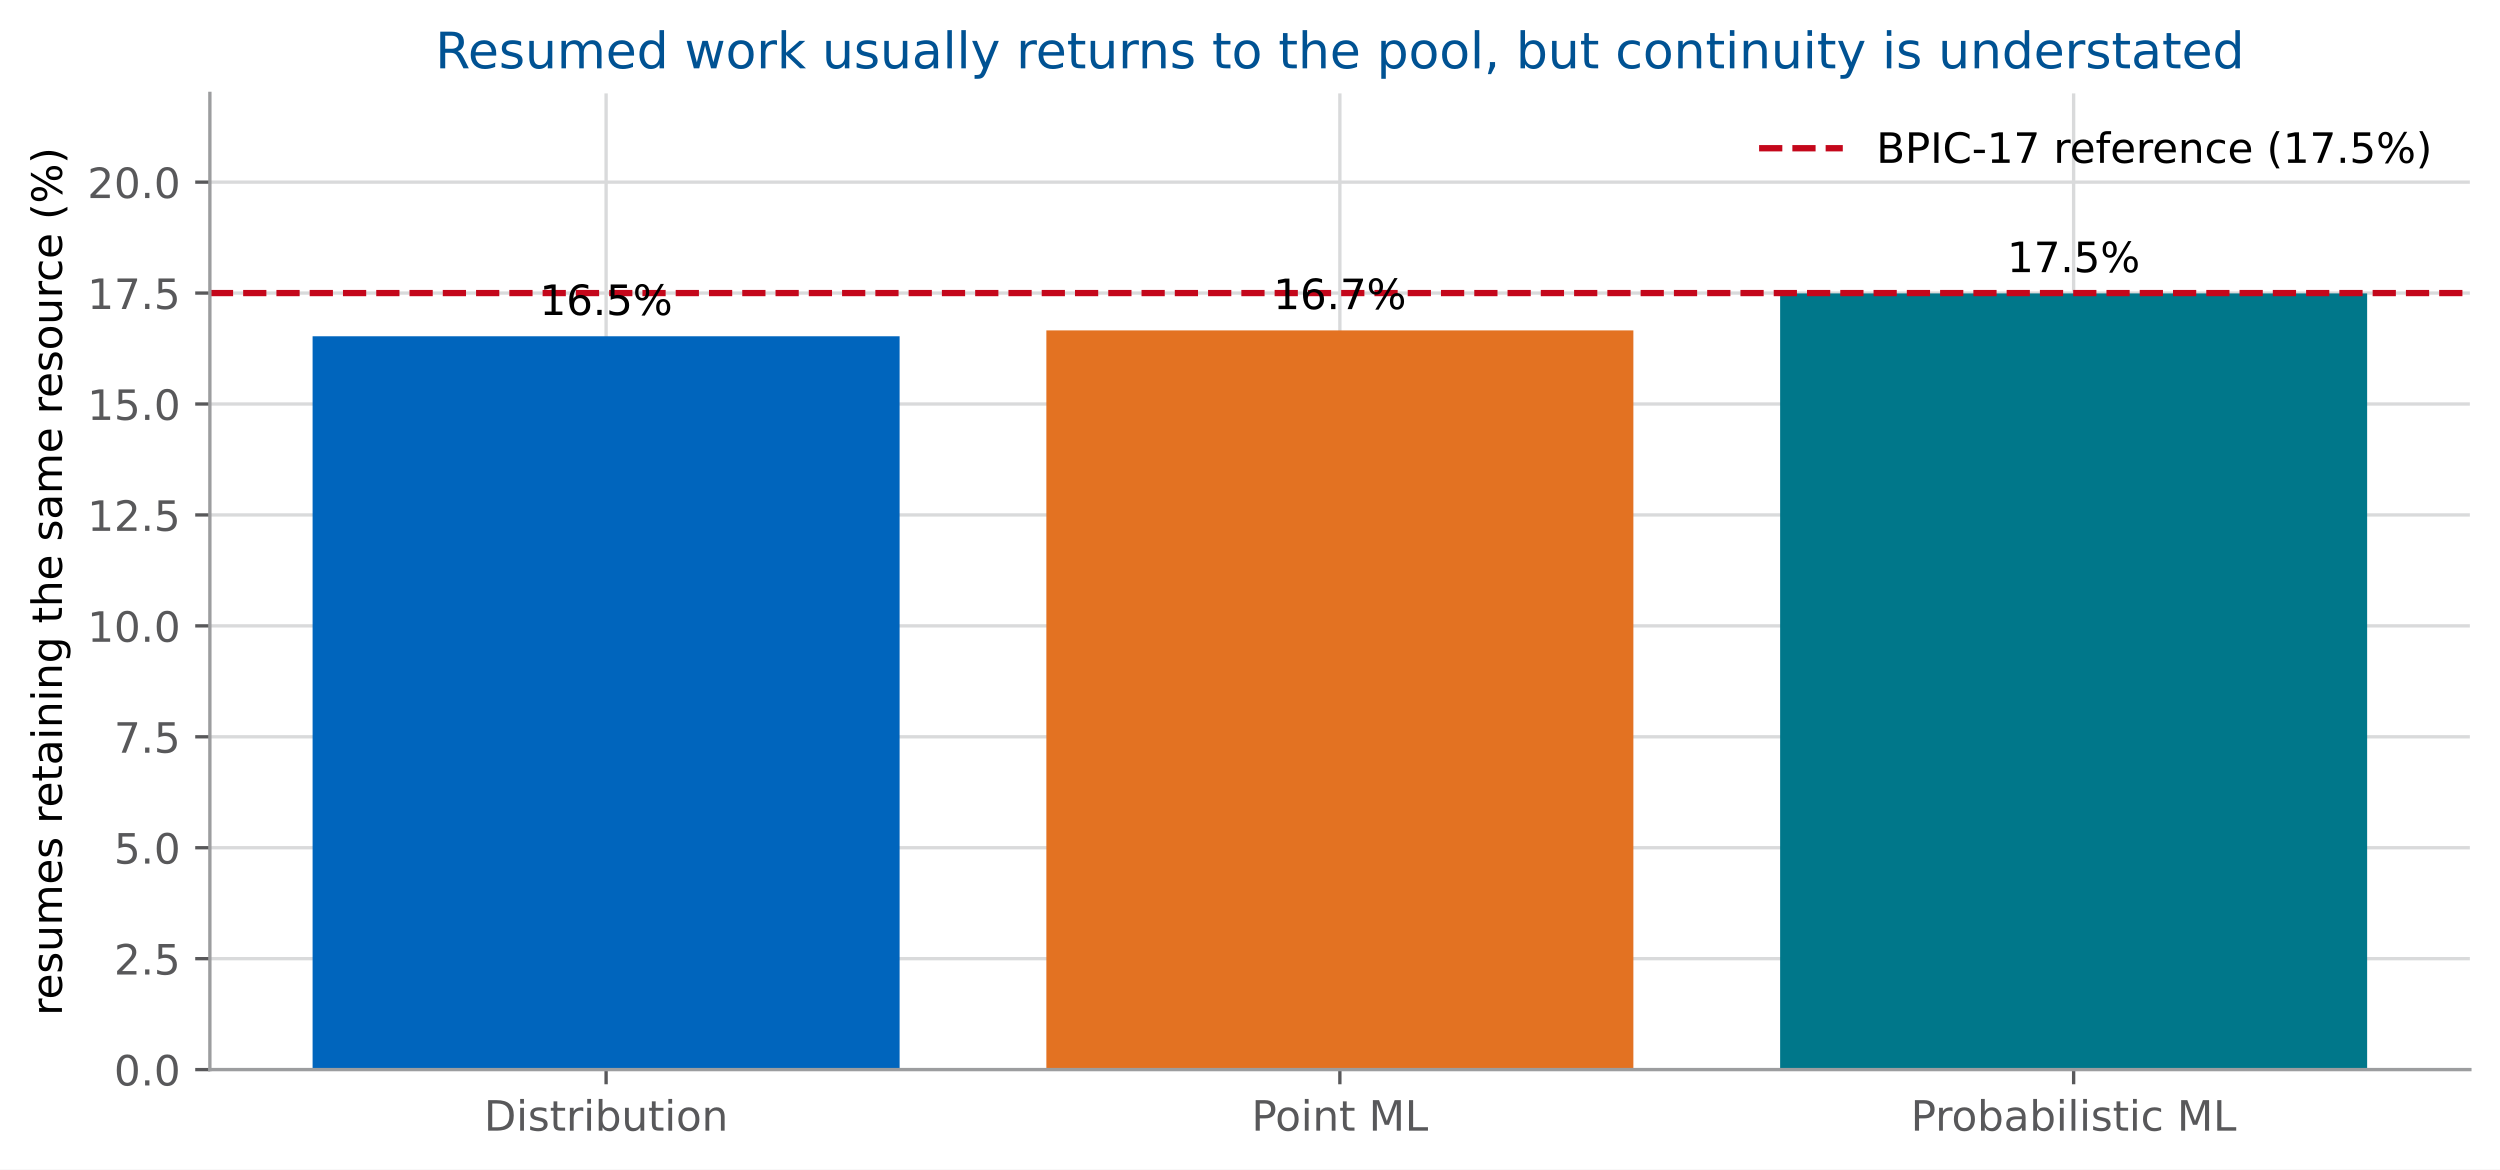
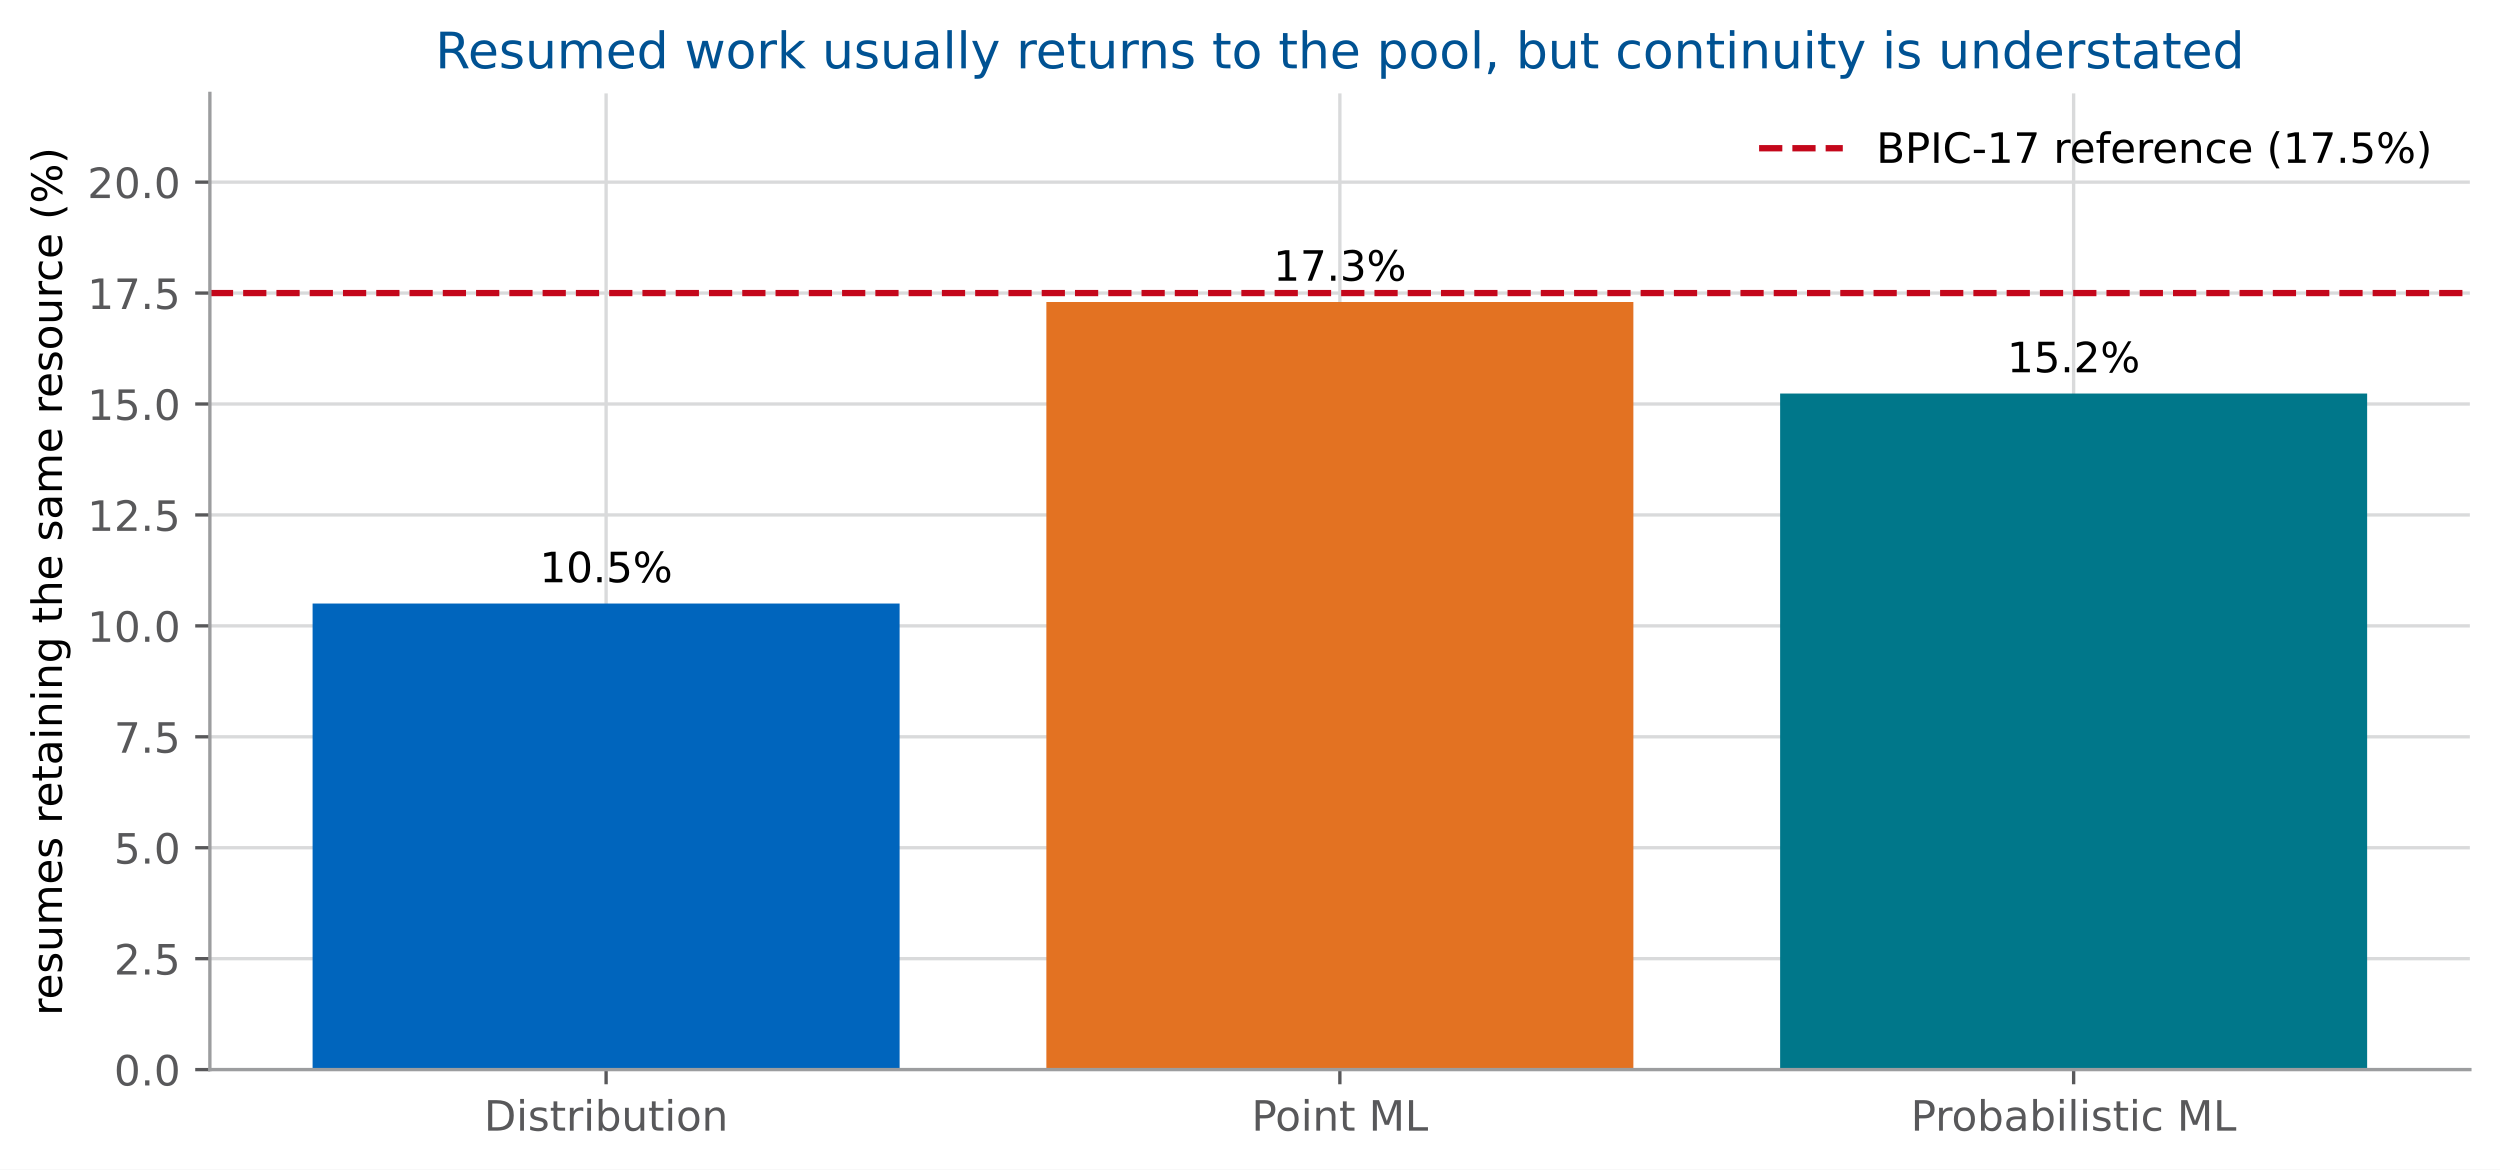
<svg xmlns="http://www.w3.org/2000/svg" xmlns:xlink="http://www.w3.org/1999/xlink" width="597.324pt" height="279.436pt" viewBox="0 0 597.324 279.436" version="1.1">
  <defs>
    <style type="text/css">*{stroke-linejoin: round; stroke-linecap: butt}</style>
  </defs>
  <g id="figure_1">
    <g id="patch_1">
      <path d="M 0 279.436  L 597.324 279.436  L 597.324 0  L 0 0  z " style="fill: #ffffff" />
    </g>
    <g id="axes_1">
      <g id="patch_2">
        <path d="M 50.144 255.558  L 590.124 255.558  L 590.124 22.318  L 50.144 22.318  z " style="fill: #ffffff" />
      </g>
      <g id="matplotlib.axis_1">
        <g id="xtick_1">
          <g id="line2d_1">
-             <path d="M 144.816 255.558  L 144.816 22.318  " clip-path="url(#pc9759fee38)" style="fill: none; stroke: #d9dadb; stroke-width: 0.8; stroke-linecap: square" />
+             <path d="M 144.816 255.558  L 144.816 22.318  " clip-path="url(#p25baaa1574)" style="fill: none; stroke: #d9dadb; stroke-width: 0.8; stroke-linecap: square" />
          </g>
          <g id="line2d_2">
            <defs>
-               <path id="m89aad08cc5" d="M 0 0  L 0 3.5  " style="stroke: #58585a; stroke-width: 0.8" />
+               <path id="m69f665380f" d="M 0 0  L 0 3.5  " style="stroke: #58585a; stroke-width: 0.8" />
            </defs>
            <g>
-               <use xlink:href="#m89aad08cc5" x="144.816" y="255.558" style="fill: #58585a; stroke: #58585a; stroke-width: 0.8" />
+               <use xlink:href="#m69f665380f" x="144.816" y="255.558" style="fill: #58585a; stroke: #58585a; stroke-width: 0.8" />
            </g>
          </g>
          <g id="text_1">
            <text style="font-size: 10px; font-family: 'DejaVu Sans', 'Bitstream Vera Sans', 'Computer Modern Sans Serif', 'Lucida Grande', 'Verdana', 'Geneva', 'Lucid', 'Arial', 'Helvetica', 'Avant Garde', sans-serif; text-anchor: middle; fill: #58585a" x="144.816" y="270.157" transform="rotate(-0 144.8156 270.1566)">Distribution</text>
          </g>
        </g>
        <g id="xtick_2">
          <g id="line2d_3">
-             <path d="M 320.134 255.558  L 320.134 22.318  " clip-path="url(#pc9759fee38)" style="fill: none; stroke: #d9dadb; stroke-width: 0.8; stroke-linecap: square" />
+             <path d="M 320.134 255.558  L 320.134 22.318  " clip-path="url(#p25baaa1574)" style="fill: none; stroke: #d9dadb; stroke-width: 0.8; stroke-linecap: square" />
          </g>
          <g id="line2d_4">
            <g>
-               <use xlink:href="#m89aad08cc5" x="320.134" y="255.558" style="fill: #58585a; stroke: #58585a; stroke-width: 0.8" />
+               <use xlink:href="#m69f665380f" x="320.134" y="255.558" style="fill: #58585a; stroke: #58585a; stroke-width: 0.8" />
            </g>
          </g>
          <g id="text_2">
            <text style="font-size: 10px; font-family: 'DejaVu Sans', 'Bitstream Vera Sans', 'Computer Modern Sans Serif', 'Lucida Grande', 'Verdana', 'Geneva', 'Lucid', 'Arial', 'Helvetica', 'Avant Garde', sans-serif; text-anchor: middle; fill: #58585a" x="320.134" y="270.157" transform="rotate(-0 320.1338 270.1566)">Point ML</text>
          </g>
        </g>
        <g id="xtick_3">
          <g id="line2d_5">
-             <path d="M 495.452 255.558  L 495.452 22.318  " clip-path="url(#pc9759fee38)" style="fill: none; stroke: #d9dadb; stroke-width: 0.8; stroke-linecap: square" />
+             <path d="M 495.452 255.558  L 495.452 22.318  " clip-path="url(#p25baaa1574)" style="fill: none; stroke: #d9dadb; stroke-width: 0.8; stroke-linecap: square" />
          </g>
          <g id="line2d_6">
            <g>
-               <use xlink:href="#m89aad08cc5" x="495.452" y="255.558" style="fill: #58585a; stroke: #58585a; stroke-width: 0.8" />
+               <use xlink:href="#m69f665380f" x="495.452" y="255.558" style="fill: #58585a; stroke: #58585a; stroke-width: 0.8" />
            </g>
          </g>
          <g id="text_3">
            <text style="font-size: 10px; font-family: 'DejaVu Sans', 'Bitstream Vera Sans', 'Computer Modern Sans Serif', 'Lucida Grande', 'Verdana', 'Geneva', 'Lucid', 'Arial', 'Helvetica', 'Avant Garde', sans-serif; text-anchor: middle; fill: #58585a" x="495.452" y="270.157" transform="rotate(-0 495.4519 270.1566)">Probabilistic ML</text>
          </g>
        </g>
      </g>
      <g id="matplotlib.axis_2">
        <g id="ytick_1">
          <g id="line2d_7">
-             <path d="M 50.144 255.558  L 590.124 255.558  " clip-path="url(#pc9759fee38)" style="fill: none; stroke: #d9dadb; stroke-width: 0.8; stroke-linecap: square" />
+             <path d="M 50.144 255.558  L 590.124 255.558  " clip-path="url(#p25baaa1574)" style="fill: none; stroke: #d9dadb; stroke-width: 0.8; stroke-linecap: square" />
          </g>
          <g id="line2d_8">
            <defs>
-               <path id="mba1f38e795" d="M 0 0  L -3.5 0  " style="stroke: #58585a; stroke-width: 0.8" />
+               <path id="m865afd6e07" d="M 0 0  L -3.5 0  " style="stroke: #58585a; stroke-width: 0.8" />
            </defs>
            <g>
-               <use xlink:href="#mba1f38e795" x="50.144" y="255.558" style="fill: #58585a; stroke: #58585a; stroke-width: 0.8" />
+               <use xlink:href="#m865afd6e07" x="50.144" y="255.558" style="fill: #58585a; stroke: #58585a; stroke-width: 0.8" />
            </g>
          </g>
          <g id="text_4">
            <text style="font-size: 10px; font-family: 'DejaVu Sans', 'Bitstream Vera Sans', 'Computer Modern Sans Serif', 'Lucida Grande', 'Verdana', 'Geneva', 'Lucid', 'Arial', 'Helvetica', 'Avant Garde', sans-serif; text-anchor: end; fill: #58585a" x="43.144" y="259.357" transform="rotate(-0 43.14375 259.3573)">0.0</text>
          </g>
        </g>
        <g id="ytick_2">
          <g id="line2d_9">
-             <path d="M 50.144 229.054  L 590.124 229.054  " clip-path="url(#pc9759fee38)" style="fill: none; stroke: #d9dadb; stroke-width: 0.8; stroke-linecap: square" />
+             <path d="M 50.144 229.054  L 590.124 229.054  " clip-path="url(#p25baaa1574)" style="fill: none; stroke: #d9dadb; stroke-width: 0.8; stroke-linecap: square" />
          </g>
          <g id="line2d_10">
            <g>
-               <use xlink:href="#mba1f38e795" x="50.144" y="229.054" style="fill: #58585a; stroke: #58585a; stroke-width: 0.8" />
+               <use xlink:href="#m865afd6e07" x="50.144" y="229.054" style="fill: #58585a; stroke: #58585a; stroke-width: 0.8" />
            </g>
          </g>
          <g id="text_5">
            <text style="font-size: 10px; font-family: 'DejaVu Sans', 'Bitstream Vera Sans', 'Computer Modern Sans Serif', 'Lucida Grande', 'Verdana', 'Geneva', 'Lucid', 'Arial', 'Helvetica', 'Avant Garde', sans-serif; text-anchor: end; fill: #58585a" x="43.144" y="232.853" transform="rotate(-0 43.14375 232.8528)">2.5</text>
          </g>
        </g>
        <g id="ytick_3">
          <g id="line2d_11">
-             <path d="M 50.144 202.549  L 590.124 202.549  " clip-path="url(#pc9759fee38)" style="fill: none; stroke: #d9dadb; stroke-width: 0.8; stroke-linecap: square" />
+             <path d="M 50.144 202.549  L 590.124 202.549  " clip-path="url(#p25baaa1574)" style="fill: none; stroke: #d9dadb; stroke-width: 0.8; stroke-linecap: square" />
          </g>
          <g id="line2d_12">
            <g>
-               <use xlink:href="#mba1f38e795" x="50.144" y="202.549" style="fill: #58585a; stroke: #58585a; stroke-width: 0.8" />
+               <use xlink:href="#m865afd6e07" x="50.144" y="202.549" style="fill: #58585a; stroke: #58585a; stroke-width: 0.8" />
            </g>
          </g>
          <g id="text_6">
            <text style="font-size: 10px; font-family: 'DejaVu Sans', 'Bitstream Vera Sans', 'Computer Modern Sans Serif', 'Lucida Grande', 'Verdana', 'Geneva', 'Lucid', 'Arial', 'Helvetica', 'Avant Garde', sans-serif; text-anchor: end; fill: #58585a" x="43.144" y="206.348" transform="rotate(-0 43.14375 206.3483)">5.0</text>
          </g>
        </g>
        <g id="ytick_4">
          <g id="line2d_13">
-             <path d="M 50.144 176.044  L 590.124 176.044  " clip-path="url(#pc9759fee38)" style="fill: none; stroke: #d9dadb; stroke-width: 0.8; stroke-linecap: square" />
+             <path d="M 50.144 176.044  L 590.124 176.044  " clip-path="url(#p25baaa1574)" style="fill: none; stroke: #d9dadb; stroke-width: 0.8; stroke-linecap: square" />
          </g>
          <g id="line2d_14">
            <g>
-               <use xlink:href="#mba1f38e795" x="50.144" y="176.044" style="fill: #58585a; stroke: #58585a; stroke-width: 0.8" />
+               <use xlink:href="#m865afd6e07" x="50.144" y="176.044" style="fill: #58585a; stroke: #58585a; stroke-width: 0.8" />
            </g>
          </g>
          <g id="text_7">
            <text style="font-size: 10px; font-family: 'DejaVu Sans', 'Bitstream Vera Sans', 'Computer Modern Sans Serif', 'Lucida Grande', 'Verdana', 'Geneva', 'Lucid', 'Arial', 'Helvetica', 'Avant Garde', sans-serif; text-anchor: end; fill: #58585a" x="43.144" y="179.844" transform="rotate(-0 43.14375 179.8437)">7.5</text>
          </g>
        </g>
        <g id="ytick_5">
          <g id="line2d_15">
-             <path d="M 50.144 149.54  L 590.124 149.54  " clip-path="url(#pc9759fee38)" style="fill: none; stroke: #d9dadb; stroke-width: 0.8; stroke-linecap: square" />
+             <path d="M 50.144 149.54  L 590.124 149.54  " clip-path="url(#p25baaa1574)" style="fill: none; stroke: #d9dadb; stroke-width: 0.8; stroke-linecap: square" />
          </g>
          <g id="line2d_16">
            <g>
-               <use xlink:href="#mba1f38e795" x="50.144" y="149.54" style="fill: #58585a; stroke: #58585a; stroke-width: 0.8" />
+               <use xlink:href="#m865afd6e07" x="50.144" y="149.54" style="fill: #58585a; stroke: #58585a; stroke-width: 0.8" />
            </g>
          </g>
          <g id="text_8">
            <text style="font-size: 10px; font-family: 'DejaVu Sans', 'Bitstream Vera Sans', 'Computer Modern Sans Serif', 'Lucida Grande', 'Verdana', 'Geneva', 'Lucid', 'Arial', 'Helvetica', 'Avant Garde', sans-serif; text-anchor: end; fill: #58585a" x="43.144" y="153.339" transform="rotate(-0 43.14375 153.3392)">10.0</text>
          </g>
        </g>
        <g id="ytick_6">
          <g id="line2d_17">
-             <path d="M 50.144 123.035  L 590.124 123.035  " clip-path="url(#pc9759fee38)" style="fill: none; stroke: #d9dadb; stroke-width: 0.8; stroke-linecap: square" />
+             <path d="M 50.144 123.035  L 590.124 123.035  " clip-path="url(#p25baaa1574)" style="fill: none; stroke: #d9dadb; stroke-width: 0.8; stroke-linecap: square" />
          </g>
          <g id="line2d_18">
            <g>
-               <use xlink:href="#mba1f38e795" x="50.144" y="123.035" style="fill: #58585a; stroke: #58585a; stroke-width: 0.8" />
+               <use xlink:href="#m865afd6e07" x="50.144" y="123.035" style="fill: #58585a; stroke: #58585a; stroke-width: 0.8" />
            </g>
          </g>
          <g id="text_9">
            <text style="font-size: 10px; font-family: 'DejaVu Sans', 'Bitstream Vera Sans', 'Computer Modern Sans Serif', 'Lucida Grande', 'Verdana', 'Geneva', 'Lucid', 'Arial', 'Helvetica', 'Avant Garde', sans-serif; text-anchor: end; fill: #58585a" x="43.144" y="126.835" transform="rotate(-0 43.14375 126.8346)">12.5</text>
          </g>
        </g>
        <g id="ytick_7">
          <g id="line2d_19">
-             <path d="M 50.144 96.531  L 590.124 96.531  " clip-path="url(#pc9759fee38)" style="fill: none; stroke: #d9dadb; stroke-width: 0.8; stroke-linecap: square" />
+             <path d="M 50.144 96.531  L 590.124 96.531  " clip-path="url(#p25baaa1574)" style="fill: none; stroke: #d9dadb; stroke-width: 0.8; stroke-linecap: square" />
          </g>
          <g id="line2d_20">
            <g>
-               <use xlink:href="#mba1f38e795" x="50.144" y="96.531" style="fill: #58585a; stroke: #58585a; stroke-width: 0.8" />
+               <use xlink:href="#m865afd6e07" x="50.144" y="96.531" style="fill: #58585a; stroke: #58585a; stroke-width: 0.8" />
            </g>
          </g>
          <g id="text_10">
            <text style="font-size: 10px; font-family: 'DejaVu Sans', 'Bitstream Vera Sans', 'Computer Modern Sans Serif', 'Lucida Grande', 'Verdana', 'Geneva', 'Lucid', 'Arial', 'Helvetica', 'Avant Garde', sans-serif; text-anchor: end; fill: #58585a" x="43.144" y="100.33" transform="rotate(-0 43.14375 100.3301)">15.0</text>
          </g>
        </g>
        <g id="ytick_8">
          <g id="line2d_21">
-             <path d="M 50.144 70.026  L 590.124 70.026  " clip-path="url(#pc9759fee38)" style="fill: none; stroke: #d9dadb; stroke-width: 0.8; stroke-linecap: square" />
+             <path d="M 50.144 70.026  L 590.124 70.026  " clip-path="url(#p25baaa1574)" style="fill: none; stroke: #d9dadb; stroke-width: 0.8; stroke-linecap: square" />
          </g>
          <g id="line2d_22">
            <g>
-               <use xlink:href="#mba1f38e795" x="50.144" y="70.026" style="fill: #58585a; stroke: #58585a; stroke-width: 0.8" />
+               <use xlink:href="#m865afd6e07" x="50.144" y="70.026" style="fill: #58585a; stroke: #58585a; stroke-width: 0.8" />
            </g>
          </g>
          <g id="text_11">
            <text style="font-size: 10px; font-family: 'DejaVu Sans', 'Bitstream Vera Sans', 'Computer Modern Sans Serif', 'Lucida Grande', 'Verdana', 'Geneva', 'Lucid', 'Arial', 'Helvetica', 'Avant Garde', sans-serif; text-anchor: end; fill: #58585a" x="43.144" y="73.826" transform="rotate(-0 43.14375 73.82553)">17.5</text>
          </g>
        </g>
        <g id="ytick_9">
          <g id="line2d_23">
-             <path d="M 50.144 43.522  L 590.124 43.522  " clip-path="url(#pc9759fee38)" style="fill: none; stroke: #d9dadb; stroke-width: 0.8; stroke-linecap: square" />
+             <path d="M 50.144 43.522  L 590.124 43.522  " clip-path="url(#p25baaa1574)" style="fill: none; stroke: #d9dadb; stroke-width: 0.8; stroke-linecap: square" />
          </g>
          <g id="line2d_24">
            <g>
-               <use xlink:href="#mba1f38e795" x="50.144" y="43.522" style="fill: #58585a; stroke: #58585a; stroke-width: 0.8" />
+               <use xlink:href="#m865afd6e07" x="50.144" y="43.522" style="fill: #58585a; stroke: #58585a; stroke-width: 0.8" />
            </g>
          </g>
          <g id="text_12">
            <text style="font-size: 10px; font-family: 'DejaVu Sans', 'Bitstream Vera Sans', 'Computer Modern Sans Serif', 'Lucida Grande', 'Verdana', 'Geneva', 'Lucid', 'Arial', 'Helvetica', 'Avant Garde', sans-serif; text-anchor: end; fill: #58585a" x="43.144" y="47.321" transform="rotate(-0 43.14375 47.32098)">20.0</text>
          </g>
        </g>
        <g id="text_13">
          <text style="font-size: 10px; font-family: 'DejaVu Sans', 'Bitstream Vera Sans', 'Computer Modern Sans Serif', 'Lucida Grande', 'Verdana', 'Geneva', 'Lucid', 'Arial', 'Helvetica', 'Avant Garde', sans-serif; text-anchor: middle" x="14.798" y="138.938" transform="rotate(-90 14.79844 138.9381)">resumes retaining the same resource (%)</text>
        </g>
      </g>
      <g id="patch_3">
-         <path d="M 74.688 255.558  L 214.943 255.558  L 214.943 80.349  L 74.688 80.349  z " clip-path="url(#pc9759fee38)" style="fill: #0065bd" />
+         <path d="M 74.688 255.558  L 214.943 255.558  L 214.943 144.2  L 74.688 144.2  z " clip-path="url(#p25baaa1574)" style="fill: #0065bd" />
      </g>
      <g id="patch_4">
-         <path d="M 250.006 255.558  L 390.261 255.558  L 390.261 78.938  L 250.006 78.938  z " clip-path="url(#pc9759fee38)" style="fill: #e37222" />
+         <path d="M 250.006 255.558  L 390.261 255.558  L 390.261 72.159  L 250.006 72.159  z " clip-path="url(#p25baaa1574)" style="fill: #e37222" />
      </g>
      <g id="patch_5">
-         <path d="M 425.325 255.558  L 565.579 255.558  L 565.579 70.108  L 425.325 70.108  z " clip-path="url(#pc9759fee38)" style="fill: #00778a" />
+         <path d="M 425.325 255.558  L 565.579 255.558  L 565.579 94.035  L 425.325 94.035  z " clip-path="url(#p25baaa1574)" style="fill: #00778a" />
      </g>
      <g id="line2d_25">
-         <path d="M 50.144 70.026  L 590.124 70.026  " clip-path="url(#pc9759fee38)" style="fill: none; stroke-dasharray: 5.55,2.4; stroke-dashoffset: 0; stroke: #c4071b; stroke-width: 1.5" />
+         <path d="M 50.144 70.026  L 590.124 70.026  " clip-path="url(#p25baaa1574)" style="fill: none; stroke-dasharray: 5.55,2.4; stroke-dashoffset: 0; stroke: #c4071b; stroke-width: 1.5" />
      </g>
      <g id="patch_6">
        <path d="M 50.144 255.558  L 50.144 22.318  " style="fill: none; stroke: #9c9d9f; stroke-width: 0.8; stroke-linejoin: miter; stroke-linecap: square" />
      </g>
      <g id="patch_7">
        <path d="M 50.144 255.558  L 590.124 255.558  " style="fill: none; stroke: #9c9d9f; stroke-width: 0.8; stroke-linejoin: miter; stroke-linecap: square" />
      </g>
      <g id="text_14">
-         <text style="font-size: 10px; font-family: 'DejaVu Sans', 'Bitstream Vera Sans', 'Computer Modern Sans Serif', 'Lucida Grande', 'Verdana', 'Geneva', 'Lucid', 'Arial', 'Helvetica', 'Avant Garde', sans-serif; text-anchor: middle" x="144.816" y="75.269" transform="rotate(-0 144.8156 75.26895)">16.5%</text>
+         <text style="font-size: 10px; font-family: 'DejaVu Sans', 'Bitstream Vera Sans', 'Computer Modern Sans Serif', 'Lucida Grande', 'Verdana', 'Geneva', 'Lucid', 'Arial', 'Helvetica', 'Avant Garde', sans-serif; text-anchor: middle" x="144.816" y="139.12" transform="rotate(-0 144.8156 139.1204)">10.5%</text>
      </g>
      <g id="text_15">
-         <text style="font-size: 10px; font-family: 'DejaVu Sans', 'Bitstream Vera Sans', 'Computer Modern Sans Serif', 'Lucida Grande', 'Verdana', 'Geneva', 'Lucid', 'Arial', 'Helvetica', 'Avant Garde', sans-serif; text-anchor: middle" x="320.134" y="73.858" transform="rotate(-0 320.1338 73.85793)">16.7%</text>
+         <text style="font-size: 10px; font-family: 'DejaVu Sans', 'Bitstream Vera Sans', 'Computer Modern Sans Serif', 'Lucida Grande', 'Verdana', 'Geneva', 'Lucid', 'Arial', 'Helvetica', 'Avant Garde', sans-serif; text-anchor: middle" x="320.134" y="67.079" transform="rotate(-0 320.1338 67.07942)">17.3%</text>
      </g>
      <g id="text_16">
-         <text style="font-size: 10px; font-family: 'DejaVu Sans', 'Bitstream Vera Sans', 'Computer Modern Sans Serif', 'Lucida Grande', 'Verdana', 'Geneva', 'Lucid', 'Arial', 'Helvetica', 'Avant Garde', sans-serif; text-anchor: middle" x="495.452" y="65.028" transform="rotate(-0 495.4519 65.02796)">17.5%</text>
+         <text style="font-size: 10px; font-family: 'DejaVu Sans', 'Bitstream Vera Sans', 'Computer Modern Sans Serif', 'Lucida Grande', 'Verdana', 'Geneva', 'Lucid', 'Arial', 'Helvetica', 'Avant Garde', sans-serif; text-anchor: middle" x="495.452" y="88.956" transform="rotate(-0 495.4519 88.95551)">15.2%</text>
      </g>
      <g id="text_17">
        <text style="font-size: 12px; font-family: 'DejaVu Sans', 'Bitstream Vera Sans', 'Computer Modern Sans Serif', 'Lucida Grande', 'Verdana', 'Geneva', 'Lucid', 'Arial', 'Helvetica', 'Avant Garde', sans-serif; text-anchor: middle; fill: #005293" x="320.134" y="16.318" transform="rotate(-0 320.1338 16.31812)">Resumed work usually returns to the pool, but continuity is understated</text>
      </g>
      <g id="legend_1">
        <g id="line2d_26">
          <path d="M 420.3 35.417  L 430.3 35.417  L 440.3 35.417  " style="fill: none; stroke-dasharray: 5.55,2.4; stroke-dashoffset: 0; stroke: #c4071b; stroke-width: 1.5" />
        </g>
        <g id="text_18">
          <text style="font-size: 10px; font-family: 'DejaVu Sans', 'Bitstream Vera Sans', 'Computer Modern Sans Serif', 'Lucida Grande', 'Verdana', 'Geneva', 'Lucid', 'Arial', 'Helvetica', 'Avant Garde', sans-serif; text-anchor: start" x="448.3" y="38.917" transform="rotate(-0 448.3003 38.91656)">BPIC-17 reference (17.5%)</text>
        </g>
      </g>
    </g>
  </g>
  <defs>
-     <clipPath id="pc9759fee38">
+     <clipPath id="p25baaa1574">
      <rect x="50.144" y="22.318" width="539.98" height="233.24" />
    </clipPath>
  </defs>
</svg>
